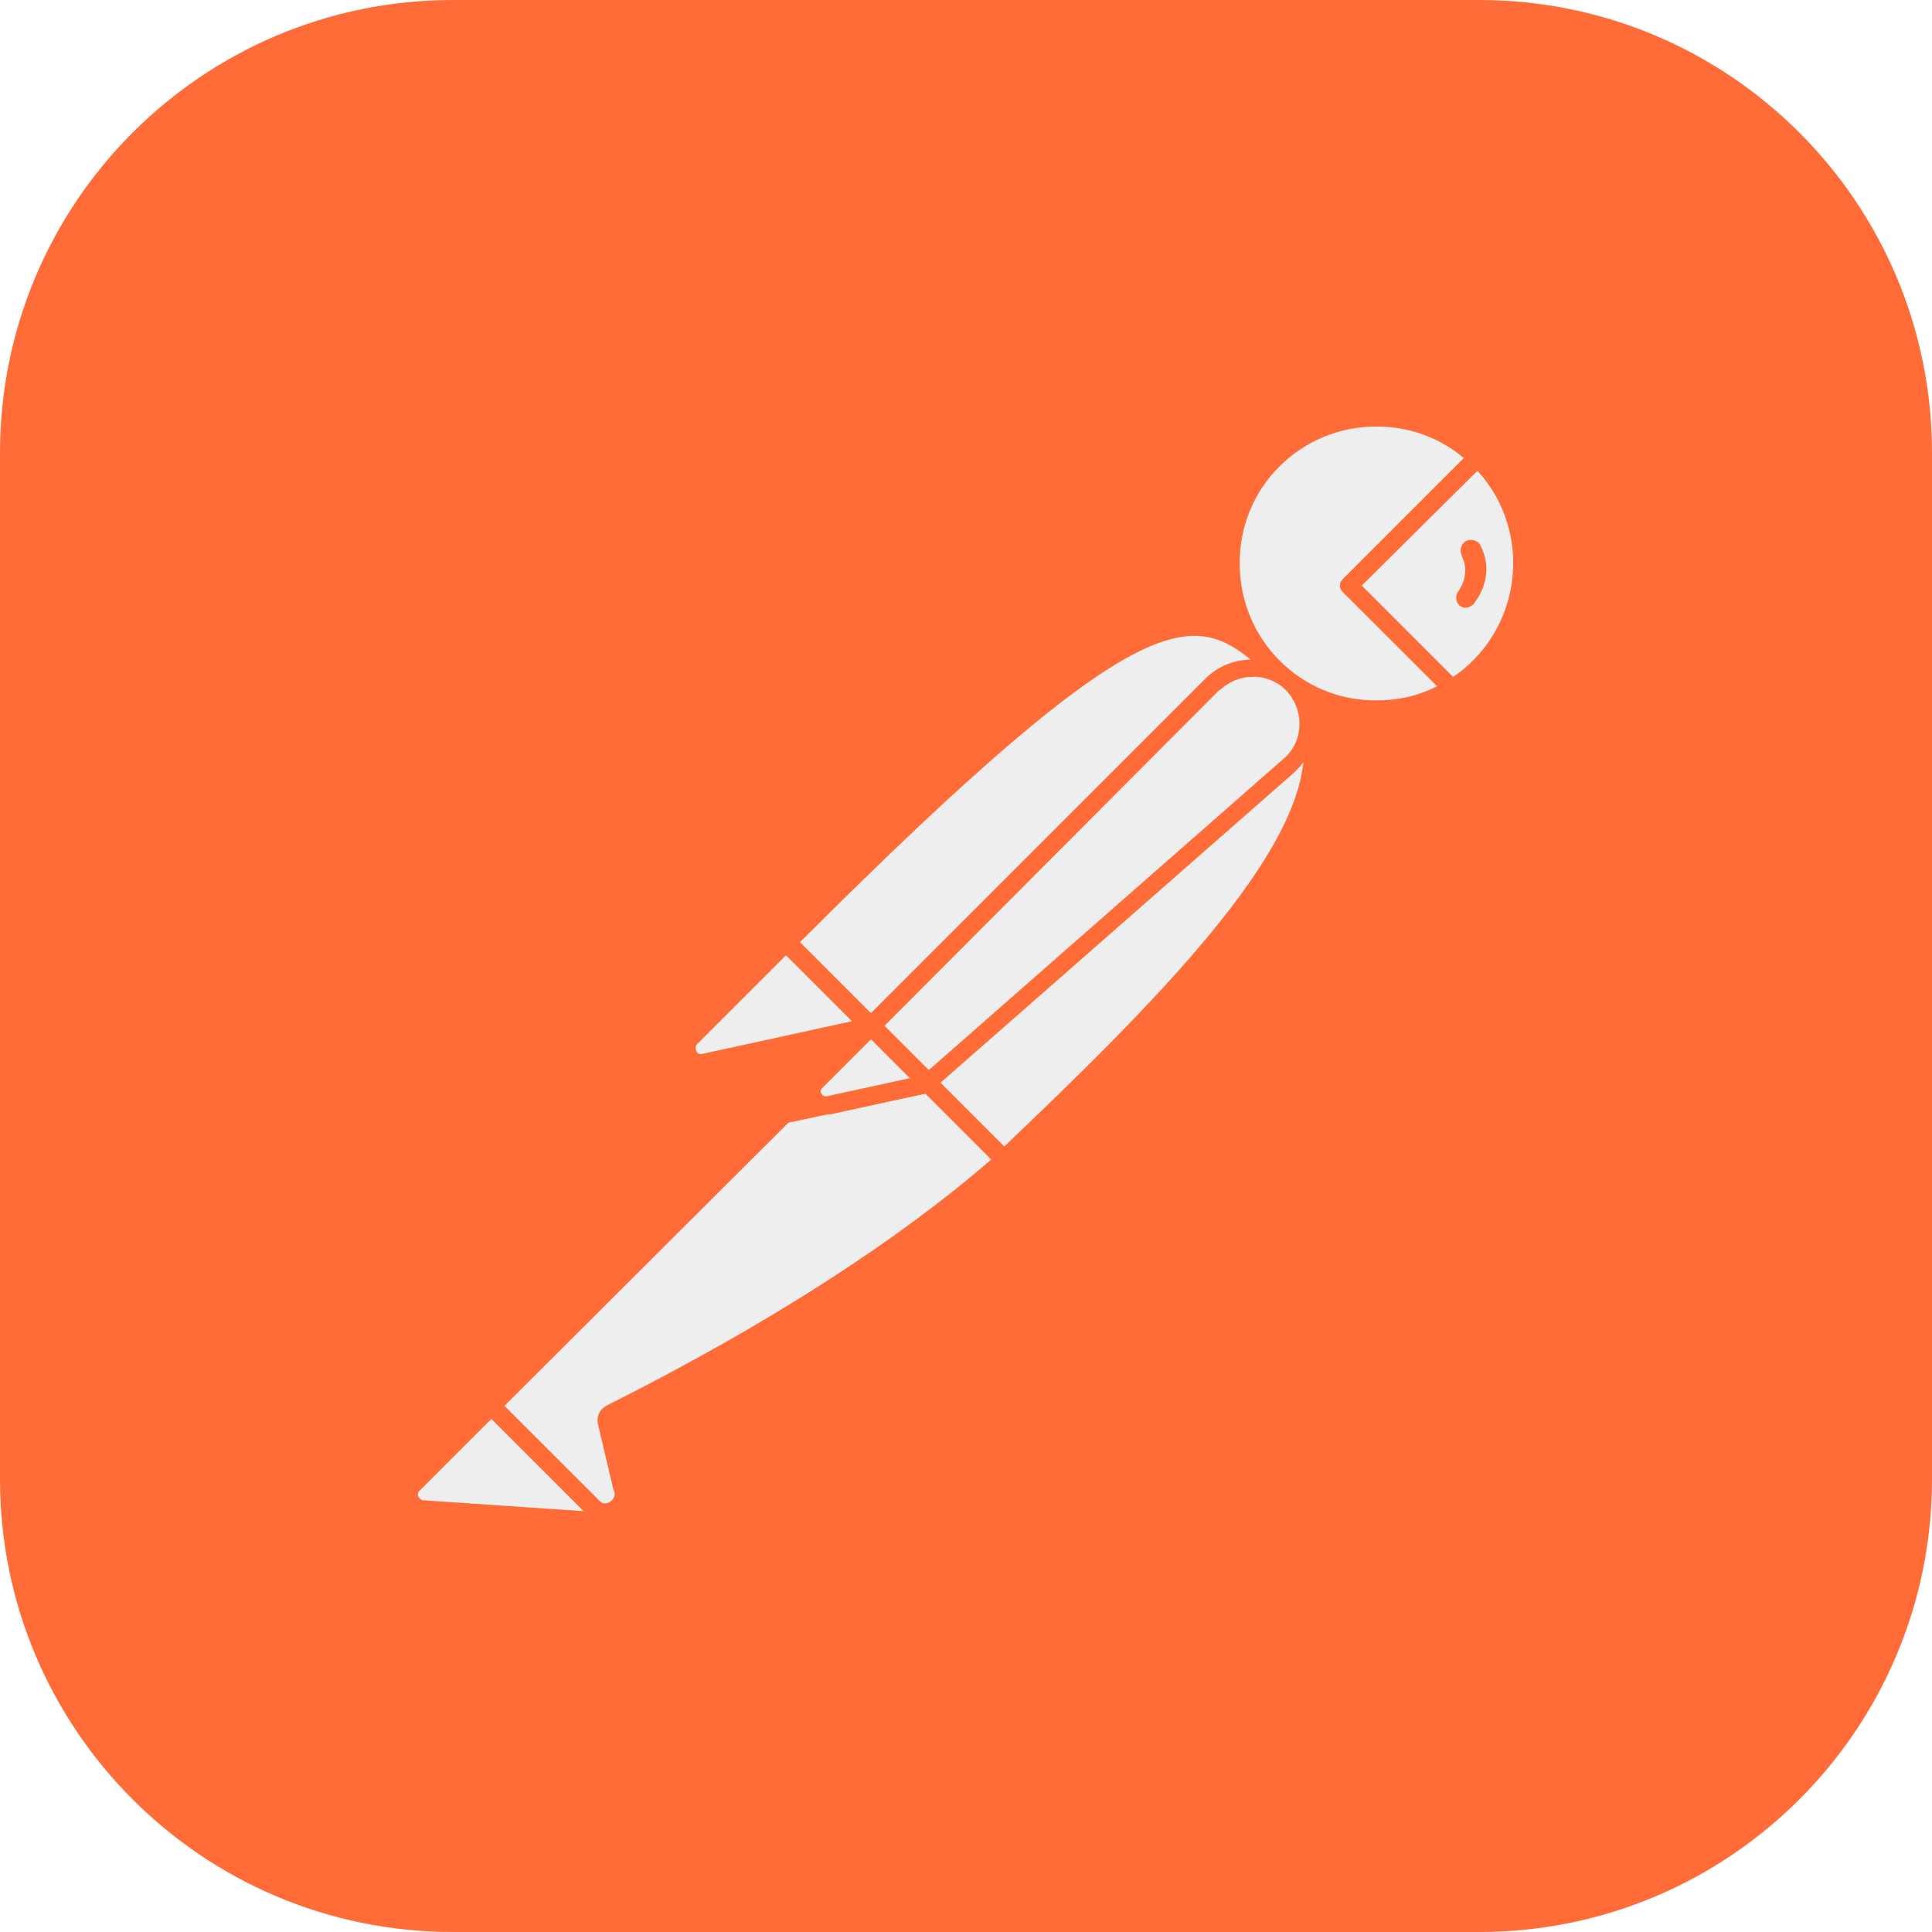
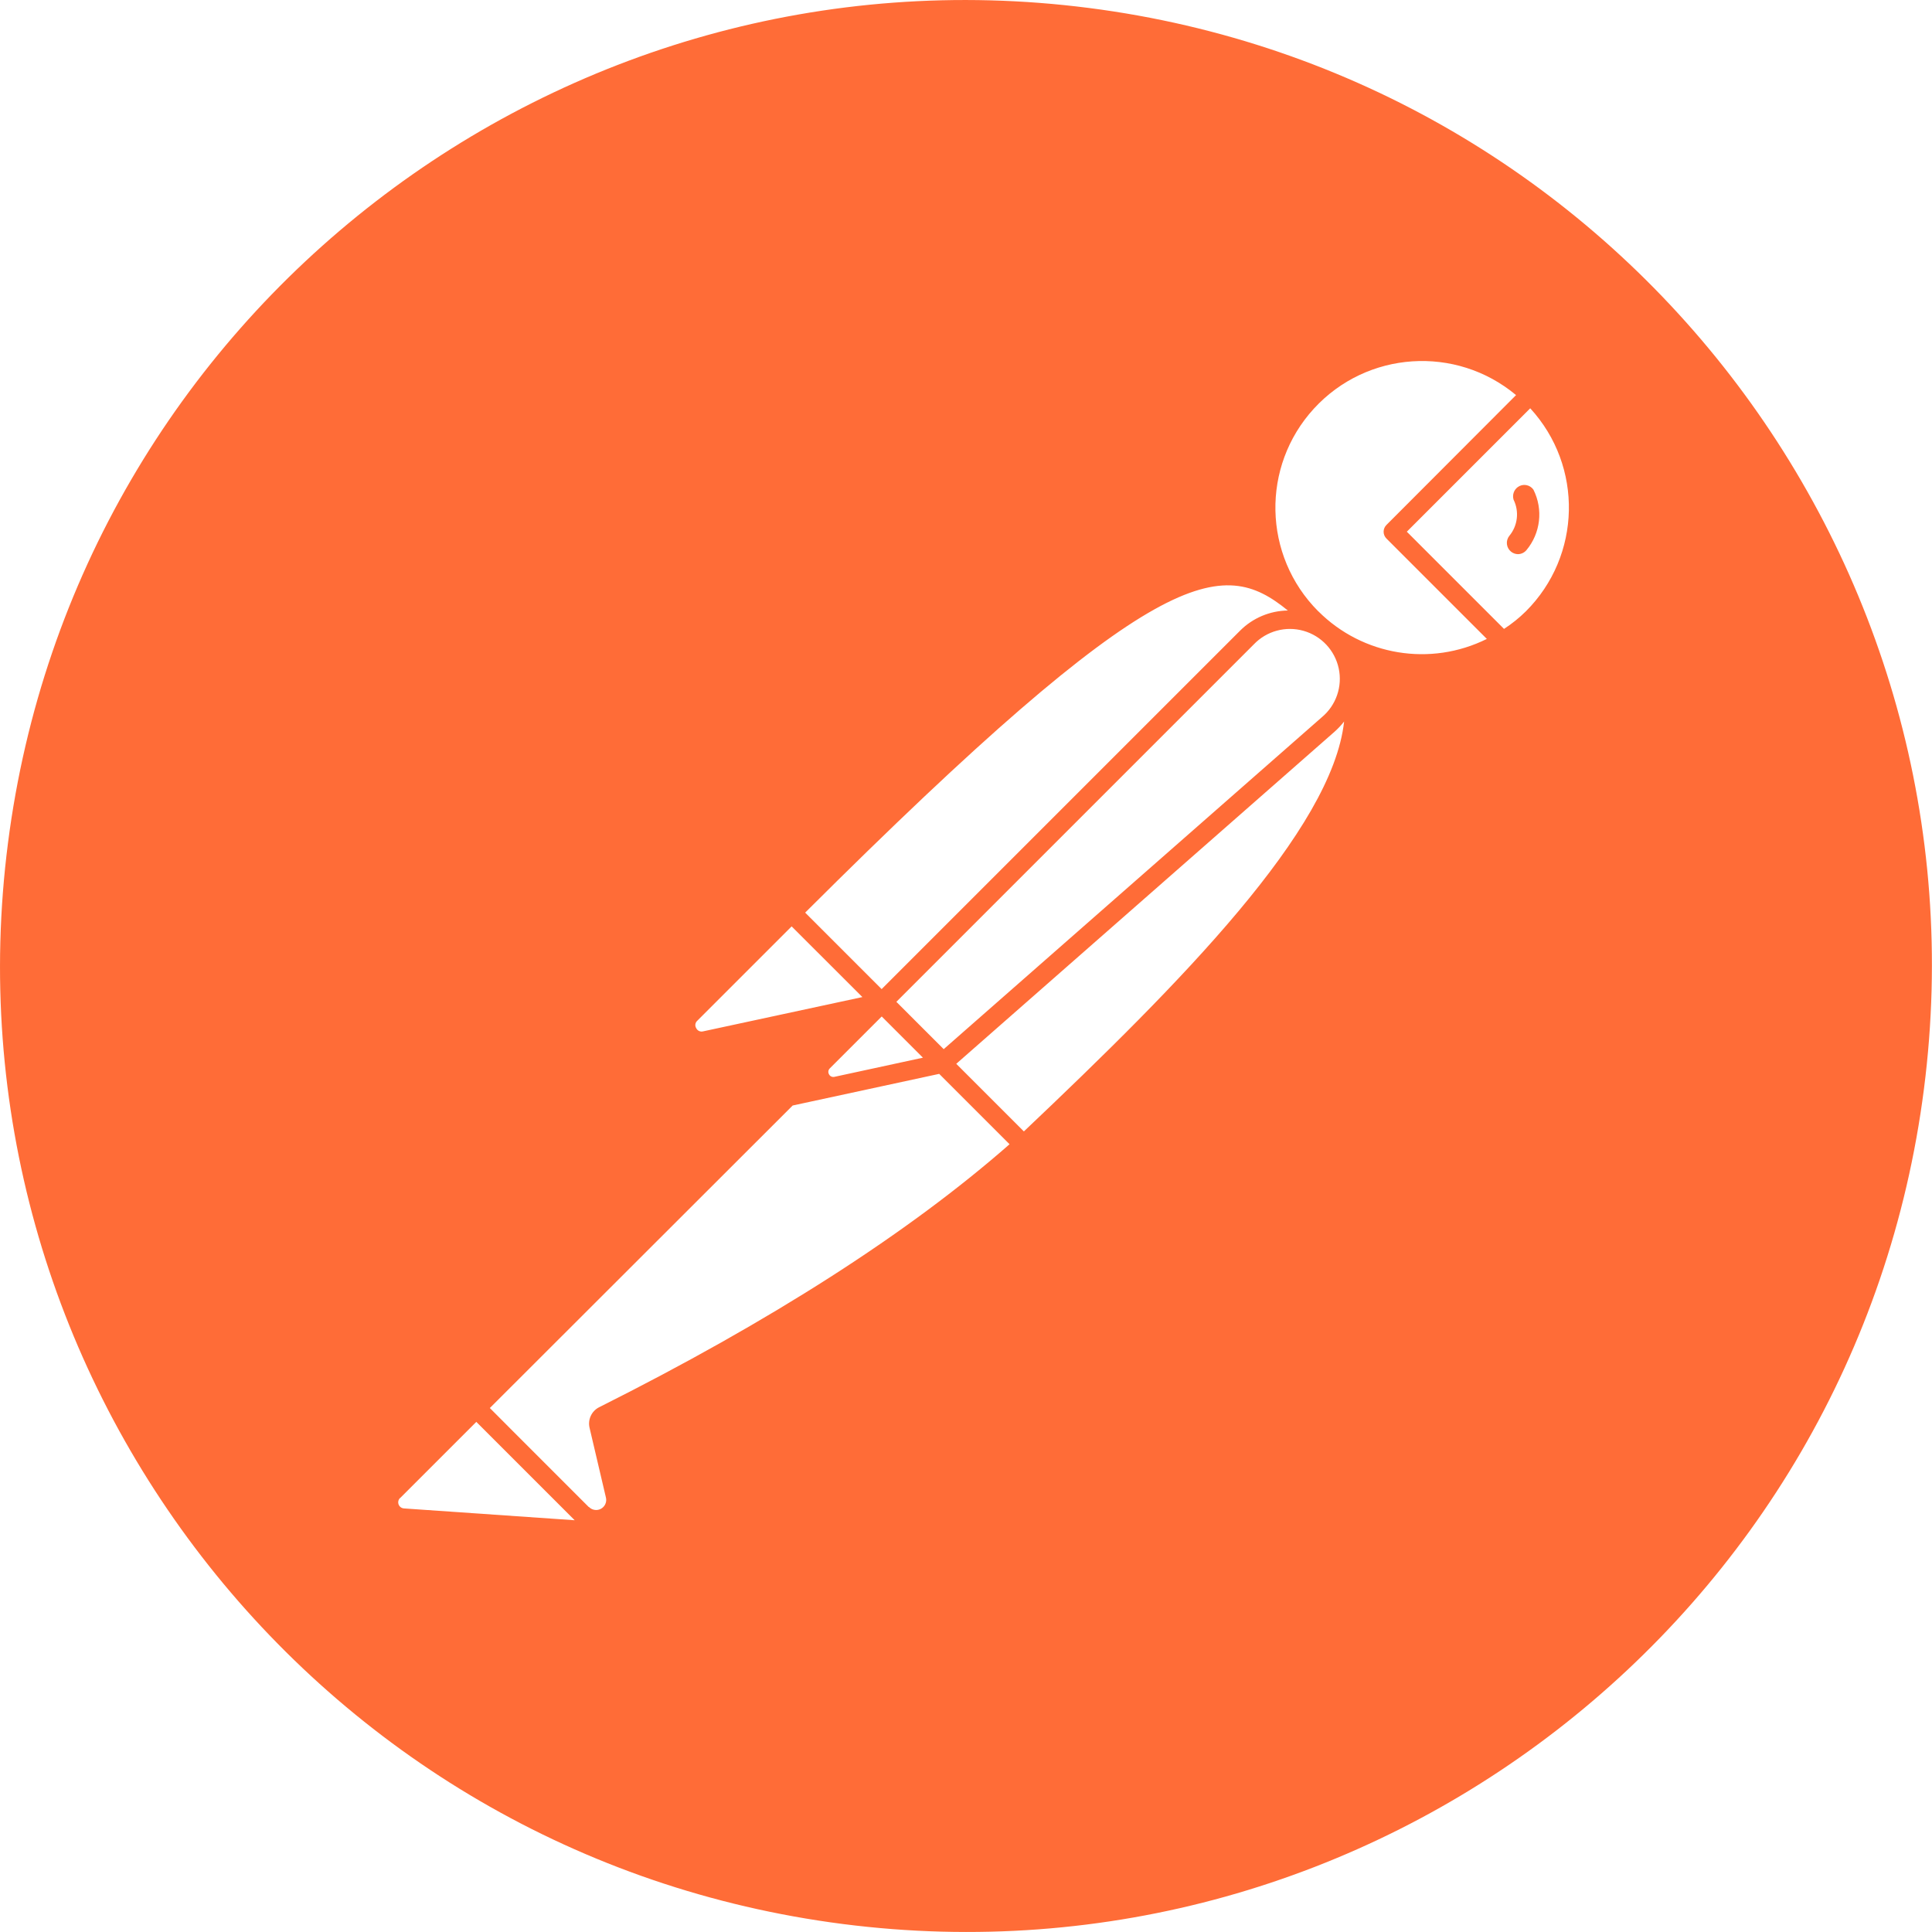
- <svg xmlns="http://www.w3.org/2000/svg" width="256" height="256" viewBox="0 0 256 256" fill="none">
-   <rect width="256" height="256" rx="60" fill="#FF6C37" />
-   <path d="M169.061 88.612L118.521 139.153L104.268 124.901C153.971 75.199 158.882 79.51 169.061 88.612Z" fill="#EEEEEE" />
-   <path d="M118.521 140.35C118.161 140.35 117.922 140.231 117.682 139.991L103.31 125.739C102.831 125.26 102.831 124.542 103.31 124.063C153.851 73.521 159.12 78.312 169.78 87.893C170.02 88.133 170.139 88.372 170.139 88.732C170.139 89.091 170.02 89.331 169.78 89.569L119.239 139.991C119.12 140.231 118.76 140.35 118.521 140.35ZM105.945 124.901L118.521 137.476L167.265 88.732C158.403 80.827 152.414 78.432 105.945 124.901Z" fill="#FF6C37" />
-   <path d="M133.012 153.645L119.239 139.872L169.78 89.332C183.314 102.984 163.073 125.141 133.012 153.645Z" fill="#EEEEEE" />
-   <path d="M133.012 154.843C132.652 154.843 132.414 154.723 132.174 154.483L118.401 140.71C118.161 140.471 118.161 140.231 118.161 139.872C118.161 139.512 118.281 139.273 118.521 139.033L169.061 88.493C169.54 88.013 170.259 88.013 170.738 88.493C173.852 91.367 175.529 95.439 175.409 99.63C175.17 112.924 160.079 129.811 133.97 154.483C133.611 154.723 133.251 154.843 133.012 154.843ZM120.916 139.872C128.58 147.656 131.815 150.771 133.012 151.968C153.133 132.806 172.654 113.164 172.774 99.63C172.894 96.517 171.697 93.403 169.66 91.007L120.916 139.872Z" fill="#FF6C37" />
-   <path d="M104.508 125.26L114.688 135.44C114.927 135.68 114.927 135.919 114.688 136.159C114.568 136.279 114.568 136.279 114.449 136.279L93.369 140.83C92.292 140.95 91.334 140.231 91.094 139.153C90.974 138.554 91.214 137.956 91.573 137.596L103.789 125.38C104.029 125.14 104.388 125.02 104.508 125.26Z" fill="#EEEEEE" />
-   <path d="M93.01 142.028C91.214 142.028 89.896 140.59 89.896 138.793C89.896 137.956 90.256 137.117 90.855 136.518L103.07 124.302C103.789 123.703 104.748 123.703 105.466 124.302L115.646 134.482C116.364 135.081 116.364 136.159 115.646 136.877C115.406 137.117 115.167 137.237 114.807 137.357L93.729 141.908C93.489 141.908 93.249 142.028 93.01 142.028ZM104.149 126.577L92.412 138.314C92.172 138.554 92.052 138.913 92.292 139.272C92.412 139.632 92.77 139.752 93.13 139.632L112.891 135.32L104.149 126.577Z" fill="#FF6C37" />
-   <path d="M195.769 60.588C188.104 53.163 175.768 53.402 168.342 61.187C160.917 68.971 161.157 81.187 168.941 88.613C175.289 94.721 184.871 95.799 192.416 91.248L178.762 77.594L195.769 60.588Z" fill="#EEEEEE" />
-   <path d="M182.355 95.2C170.978 95.2 161.756 85.978 161.756 74.6C161.756 63.222 170.978 54 182.355 54C187.625 54 192.775 56.036 196.607 59.749C196.847 59.989 196.967 60.228 196.967 60.587C196.967 60.947 196.847 61.186 196.607 61.426L180.439 77.594L193.134 90.289C193.614 90.768 193.614 91.487 193.134 91.966C193.015 92.086 193.015 92.086 192.895 92.206C189.781 94.121 186.068 95.2 182.355 95.2ZM182.355 56.516C172.295 56.516 164.151 64.659 164.271 74.72C164.271 84.781 172.414 92.924 182.475 92.805C185.23 92.805 187.984 92.206 190.499 90.888L177.924 78.433C177.684 78.193 177.565 77.953 177.565 77.594C177.565 77.235 177.684 76.995 177.924 76.756L193.973 60.707C190.739 57.953 186.667 56.516 182.355 56.516Z" fill="#FF6C37" />
-   <path d="M196.128 60.947L195.889 60.708L178.762 77.594L192.296 91.128C193.614 90.289 194.93 89.332 196.009 88.254C203.673 80.708 203.673 68.492 196.128 60.947Z" fill="#EEEEEE" />
-   <path d="M192.416 92.445C192.056 92.445 191.817 92.325 191.577 92.085L177.924 78.432C177.684 78.192 177.565 77.953 177.565 77.594C177.565 77.234 177.684 76.995 177.924 76.755L194.93 59.748C195.41 59.269 196.128 59.269 196.607 59.748L196.967 59.988C204.991 68.012 204.991 80.947 197.087 89.092C195.889 90.289 194.571 91.367 193.134 92.205C192.775 92.325 192.536 92.445 192.416 92.445ZM180.439 77.594L192.536 89.69C193.494 89.092 194.452 88.253 195.17 87.534C201.997 80.707 202.356 69.57 195.769 62.384L180.439 77.594Z" fill="#FF6C37" />
-   <path d="M171.098 90.767C168.223 87.893 163.552 87.893 160.678 90.767L115.526 135.919L123.072 143.464L170.858 101.547C173.972 98.911 174.211 94.24 171.577 91.127C171.337 91.007 171.217 90.887 171.098 90.767Z" fill="#EEEEEE" />
-   <path d="M122.952 144.662C122.593 144.662 122.353 144.542 122.113 144.303L114.568 136.758C114.089 136.279 114.089 135.56 114.568 135.081L159.719 89.929C163.073 86.576 168.462 86.576 171.816 89.929C175.17 93.283 175.17 98.672 171.816 102.026C171.697 102.146 171.577 102.265 171.457 102.385L123.67 144.303C123.551 144.542 123.311 144.662 122.952 144.662ZM117.203 135.919L123.072 141.788L170.02 100.588C172.654 98.432 172.894 94.48 170.738 91.846C168.582 89.211 164.63 88.972 161.995 91.127C161.876 91.247 161.756 91.366 161.516 91.486L117.203 135.919Z" fill="#FF6C37" />
-   <path d="M80.914 187.3C80.435 187.539 80.195 188.018 80.315 188.497L82.351 197.121C82.831 198.318 82.112 199.756 80.794 200.115C79.836 200.474 78.758 200.115 78.16 199.397L64.985 186.342L107.981 143.346L122.832 143.585L132.892 153.646C130.497 155.682 116.005 169.694 80.914 187.3Z" fill="#EEEEEE" />
-   <path d="M79.956 201.311C78.998 201.311 78.04 200.952 77.441 200.234L64.386 187.179C64.147 186.94 64.027 186.7 64.027 186.341C64.027 185.982 64.147 185.742 64.386 185.502L107.382 142.507C107.622 142.267 107.981 142.147 108.221 142.147L123.072 142.387C123.431 142.387 123.67 142.507 123.909 142.746L133.97 152.806C134.21 153.046 134.329 153.405 134.329 153.764C134.329 154.124 134.21 154.363 133.85 154.603L133.012 155.322C120.317 166.459 103.07 177.598 81.633 188.257L83.669 196.76C84.028 198.317 83.31 199.994 81.872 200.832C81.153 201.191 80.555 201.311 79.956 201.311ZM66.781 186.341L79.118 198.557C79.476 199.156 80.195 199.395 80.794 199.036C81.393 198.677 81.633 197.958 81.273 197.359L79.238 188.736C78.998 187.658 79.476 186.7 80.435 186.221C101.633 175.562 118.76 164.544 131.335 153.645L122.473 144.782L108.7 144.542L66.781 186.341Z" fill="#FF6C37" />
-   <path d="M54.805 196.641L65.105 186.341L80.435 201.671L56.003 199.995C54.925 199.875 54.206 198.917 54.326 197.838C54.326 197.359 54.446 196.88 54.805 196.641Z" fill="#EEEEEE" />
-   <path d="M80.435 202.749L55.883 201.072C54.086 200.952 52.888 199.396 53.008 197.599C53.128 196.88 53.368 196.162 53.967 195.683L64.267 185.383C64.746 184.904 65.465 184.904 65.943 185.383L81.273 200.713C81.633 201.072 81.752 201.551 81.513 202.031C81.273 202.51 80.914 202.749 80.435 202.749ZM65.105 188.018L55.644 197.479C55.284 197.719 55.284 198.318 55.644 198.557C55.763 198.677 55.883 198.797 56.123 198.797L77.321 200.234L65.105 188.018Z" fill="#FF6C37" />
-   <path d="M103.789 148.855C103.07 148.855 102.591 148.256 102.591 147.657C102.591 147.298 102.711 147.059 102.951 146.819L114.568 135.202C115.047 134.722 115.766 134.722 116.245 135.202L123.79 142.747C124.149 143.106 124.269 143.465 124.149 143.945C124.029 144.304 123.67 144.663 123.192 144.783L104.029 148.855C103.909 148.855 103.789 148.855 103.789 148.855ZM115.406 137.717L107.502 145.622L120.436 142.866L115.406 137.717Z" fill="#FF6C37" />
-   <path d="M122.832 143.584L109.658 146.459C108.7 146.699 107.741 146.1 107.502 145.142C107.382 144.543 107.502 143.944 107.981 143.465L115.286 136.159L122.832 143.584Z" fill="#EEEEEE" />
-   <path d="M109.418 147.657C107.741 147.657 106.424 146.34 106.424 144.663C106.424 143.825 106.783 143.106 107.262 142.508L114.568 135.202C115.047 134.722 115.766 134.722 116.245 135.202L123.79 142.747C124.149 143.106 124.269 143.465 124.149 143.945C124.029 144.304 123.67 144.663 123.192 144.783L110.017 147.657C109.778 147.657 109.538 147.657 109.418 147.657ZM115.406 137.717L108.939 144.184C108.7 144.424 108.7 144.663 108.819 144.903C108.939 145.142 109.179 145.262 109.538 145.262L120.556 142.866L115.406 137.717Z" fill="#FF6C37" />
-   <path d="M196.248 72.443C196.009 71.725 195.17 71.366 194.451 71.606C193.733 71.844 193.374 72.683 193.614 73.402C193.614 73.522 193.733 73.641 193.733 73.761C194.451 75.198 194.213 76.995 193.254 78.312C192.775 78.911 192.895 79.75 193.374 80.229C193.973 80.707 194.811 80.588 195.29 79.989C197.087 77.713 197.446 74.839 196.248 72.443Z" fill="#FF6C37" />
+ <svg xmlns="http://www.w3.org/2000/svg" fill="#FF6C37" role="img" viewBox="0 0 24 24">
+   <path d="M13.527.099C6.955-.744.942 3.9.099 10.473c-.843 6.572 3.8 12.584 10.373 13.428 6.573.843 12.587-3.801 13.428-10.374C24.744 6.955 20.101.943 13.527.099zm2.471 7.485a.855.855 0 0 0-.593.25l-4.453 4.453-.307-.307-.643-.643c4.389-4.376 5.18-4.418 5.996-3.753zm-4.863 4.861l4.44-4.44a.62.62 0 1 1 .847.903l-4.699 4.125-.588-.588zm.33.694l-1.1.238a.06.06 0 0 1-.067-.032.06.06 0 0 1 .01-.073l.645-.645.512.512zm-2.803-.459l1.172-1.172.879.878-1.979.426a.074.074 0 0 1-.085-.039.072.072 0 0 1 .013-.093zm-3.646 6.058a.076.076 0 0 1-.069-.083.077.077 0 0 1 .022-.046h.002l.946-.946 1.222 1.222-2.123-.147zm2.425-1.256a.228.228 0 0 0-.117.256l.203.865a.125.125 0 0 1-.211.117h-.003l-.934-.934-.294-.295 3.762-3.758 1.82-.393.874.874c-1.255 1.102-2.971 2.201-5.1 3.268zm5.279-3.428h-.002l-.839-.839 4.699-4.125a.952.952 0 0 0 .119-.127c-.148 1.345-2.029 3.245-3.977 5.091zm3.657-6.46l-.003-.002a1.822 1.822 0 0 1 2.459-2.684l-1.61 1.613a.119.119 0 0 0 0 .169l1.247 1.247a1.817 1.817 0 0 1-2.093-.343zm2.578 0a1.714 1.714 0 0 1-.271.218h-.001l-1.207-1.207 1.533-1.533c.661.72.637 1.832-.054 2.522zM18.855 6.05a.143.143 0 0 0-.053.157.416.416 0 0 1-.053.45.14.14 0 0 0 .023.197.141.141 0 0 0 .084.03.14.14 0 0 0 .106-.05.691.691 0 0 0 .087-.751.138.138 0 0 0-.194-.033z" />
</svg>
